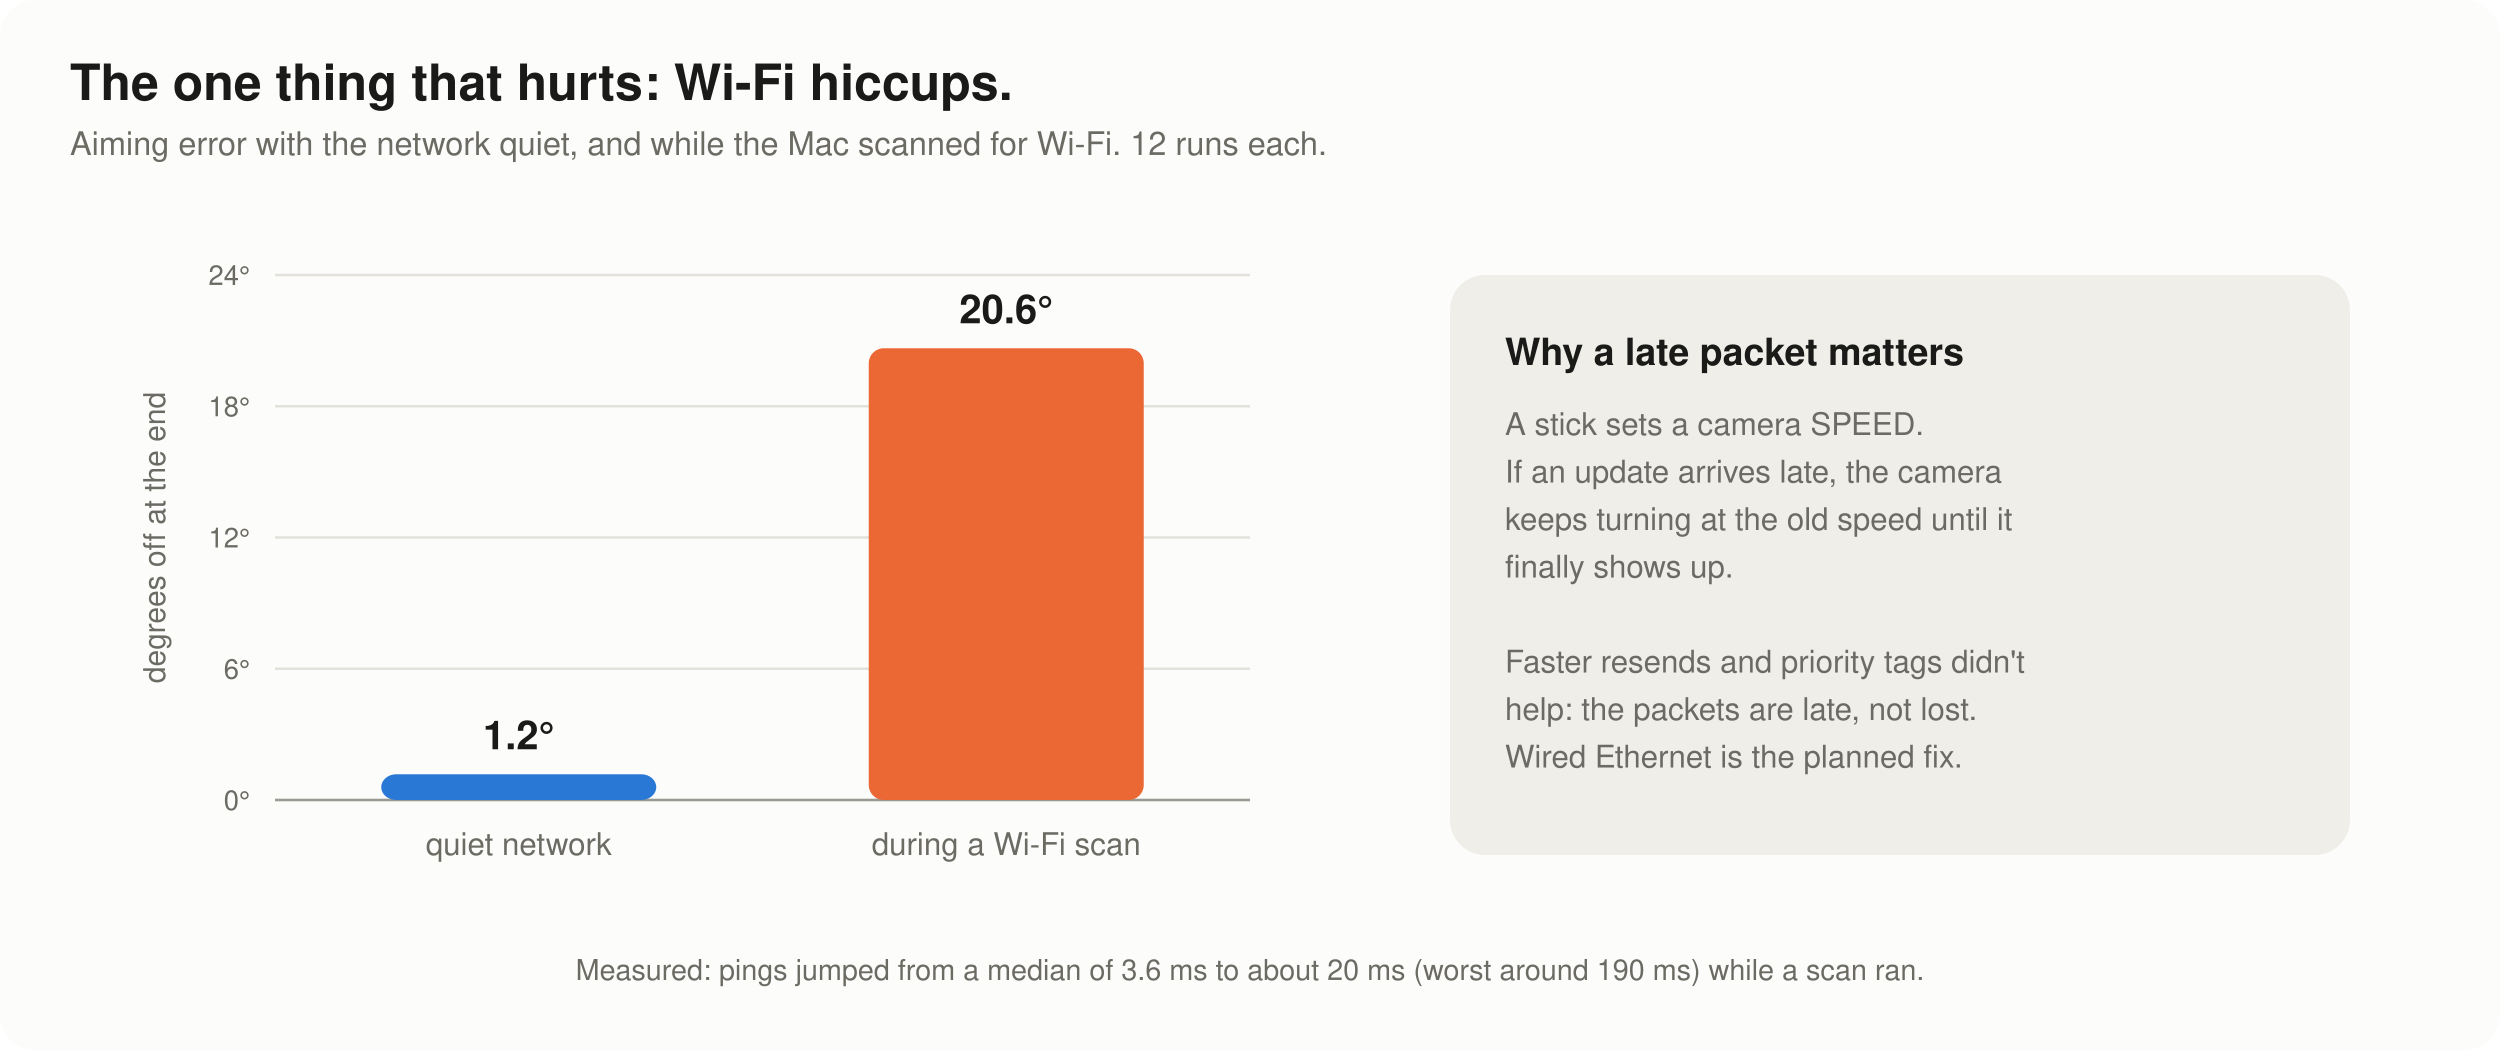
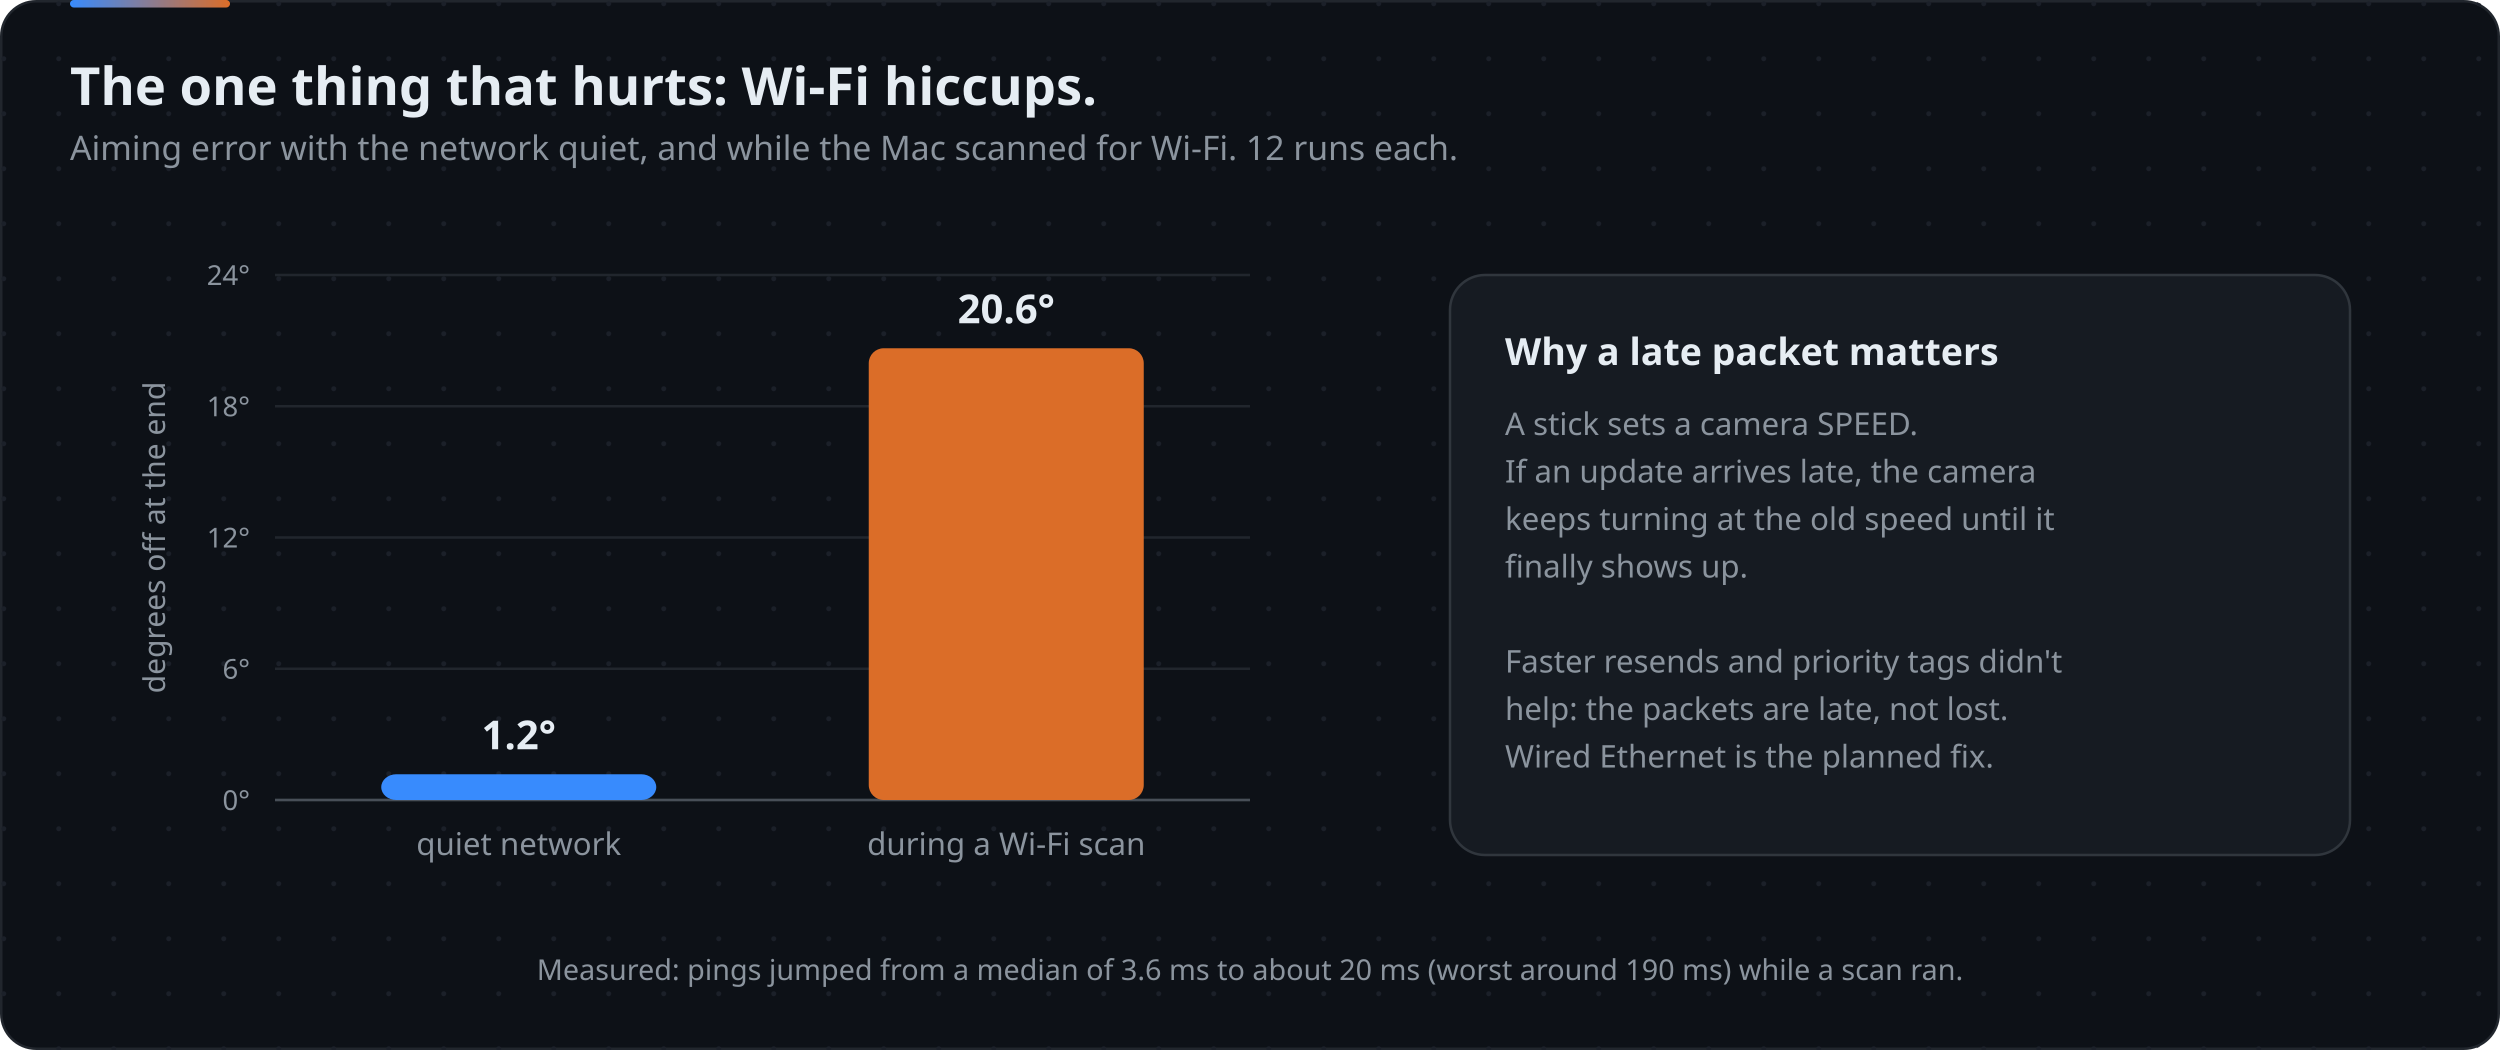
<svg xmlns="http://www.w3.org/2000/svg" viewBox="0 0 1000 420" width="1000" height="420" role="img" aria-label="A Wi-Fi scan raises aiming error from about one degree to about twenty degrees">
  <style>
-   .panel{fill:#fcfcfb}.ink{fill:#1a1a19}.mut{fill:#6b6a63}.grid{stroke:#e2e1da;stroke-width:1}.axis{stroke:#9b9a92;stroke-width:1}
-   .a{stroke:#2a78d6}.b{stroke:#eb6834}.g{stroke:#8a897f}.af{fill:#2a78d6}.bf{fill:#eb6834}.gf{fill:#8a897f}
-   .afade{fill:#2a78d6;opacity:.14}.bfade{fill:#eb6834;opacity:.14}.soft{fill:#efeee8}.line{fill:none;stroke-width:2.5;stroke-linecap:round;stroke-linejoin:round}
-   text{font-family:-apple-system,BlinkMacSystemFont,"Segoe UI",Helvetica,Arial,sans-serif}
-   @media (prefers-color-scheme: dark){
-     .panel{fill:#1a1a19}.ink{fill:#f0efec}.mut{fill:#c3c2b7}.grid{stroke:#34332f}.axis{stroke:#6b6a63}
-     .a{stroke:#3987e5}.b{stroke:#d95926}.af{fill:#3987e5}.bf{fill:#d95926}.afade{fill:#3987e5}.bfade{fill:#d95926}.soft{fill:#262522}
-   }
+   /* GitHub dark: page #0d1117, cards #161b22, borders #30363d. Data colors validated for dark surfaces. */
+   .panel{fill:#0d1117;stroke:#21262d;stroke-width:1}.ink{fill:#e6edf3}.mut{fill:#8b949e}
+   .grid{stroke:#21262d;stroke-width:1}.axis{stroke:#484f58;stroke-width:1}
+   .a{stroke:#388bfd}.b{stroke:#db6d28}.g{stroke:#6e7681}.af{fill:#388bfd}.bf{fill:#db6d28}.gf{fill:#6e7681}
+   .afade{fill:#388bfd;opacity:.16}.bfade{fill:#db6d28;opacity:.16}
+   .soft{fill:#161b22;stroke:#30363d;stroke-width:1}.line{fill:none;stroke-width:2.75;stroke-linecap:round;stroke-linejoin:round}
+   .onacc{fill:#0d1117}
+   text{font-family:-apple-system,BlinkMacSystemFont,"Segoe UI","Noto Sans",Helvetica,Arial,sans-serif}
</style>
-   <rect class="panel" width="1000" height="420" rx="14" />
-   <text x="28.0" y="40.0" class="ink" font-size="20" font-weight="700" text-anchor="start">The one thing that hurts: Wi-Fi hiccups.</text>
-   <text x="28.0" y="62.0" class="mut" font-size="13" font-weight="400" text-anchor="start">Aiming error with the network quiet, and while the Mac scanned for Wi-Fi. 12 runs each.</text>
+   <defs>
+     <pattern id="dots" width="22" height="22" patternUnits="userSpaceOnUse">
+       <circle cx="1.5" cy="1.5" r="1" fill="#1b2029" />
+     </pattern>
+     <linearGradient id="bar" x1="0" x2="1">
+       <stop offset="0" stop-color="#388bfd" />
+       <stop offset="1" stop-color="#db6d28" />
+     </linearGradient>
+   </defs>
+   <rect class="panel" x=".5" y=".5" width="999" height="419" rx="14" />
+   <rect width="1000" height="420" rx="14" fill="url(#dots)" />
+   <rect x="28" y="0" width="64" height="3" rx="1.5" fill="url(#bar)" />
+   <text x="28.0" y="42.0" class="ink" font-size="21" font-weight="800" text-anchor="start">The one thing that hurts: Wi-Fi hiccups.</text>
+   <text x="28.0" y="64.0" class="mut" font-size="13.5" font-weight="400" text-anchor="start">Aiming error with the network quiet, and while the Mac scanned for Wi-Fi. 12 runs each.</text>
  <line class="grid" x1="110" x2="500" y1="320.0" y2="320.0" />
  <text x="100.0" y="324.0" class="mut" font-size="11" font-weight="400" text-anchor="end">0°</text>
  <line class="grid" x1="110" x2="500" y1="267.5" y2="267.5" />
  <text x="100.0" y="271.5" class="mut" font-size="11" font-weight="400" text-anchor="end">6°</text>
  <line class="grid" x1="110" x2="500" y1="215.0" y2="215.0" />
  <text x="100.0" y="219.0" class="mut" font-size="11" font-weight="400" text-anchor="end">12°</text>
  <line class="grid" x1="110" x2="500" y1="162.5" y2="162.5" />
  <text x="100.0" y="166.5" class="mut" font-size="11" font-weight="400" text-anchor="end">18°</text>
  <line class="grid" x1="110" x2="500" y1="110.0" y2="110.0" />
  <text x="100.0" y="114.0" class="mut" font-size="11" font-weight="400" text-anchor="end">24°</text>
  <line class="axis" x1="110" x2="500" y1="320" y2="320" />
  <text x="305.0" y="362.0" class="mut" font-size="12" font-weight="400" text-anchor="middle" />
  <text x="66.0" y="215.0" class="mut" font-size="12" font-weight="400" text-anchor="middle" transform="rotate(-90 66 215.0)">degrees off at the end</text>
  <rect class="af" x="152.5" y="309.7" width="110" height="10.3" rx="6" />
  <text x="207.5" y="299.7" class="ink" font-size="16" font-weight="700" text-anchor="middle">1.2°</text>
  <text x="207.5" y="342.0" class="mut" font-size="12.5" font-weight="400" text-anchor="middle">quiet network</text>
  <rect class="bf" x="347.5" y="139.3" width="110" height="180.7" rx="6" />
  <text x="402.5" y="129.3" class="ink" font-size="16" font-weight="700" text-anchor="middle">20.6°</text>
  <text x="402.5" y="342.0" class="mut" font-size="12.5" font-weight="400" text-anchor="middle">during a Wi-Fi scan</text>
  <g transform="translate(580,110)">
    <rect class="soft" width="360" height="232" rx="14" />
    <text x="22.0" y="36.0" class="ink" font-size="15" font-weight="700" text-anchor="start">Why a late packet matters</text>
    <text x="22.0" y="64.0" class="mut" font-size="12.5" font-weight="400" text-anchor="start">A stick sets a camera SPEED.</text>
    <text x="22.0" y="83.0" class="mut" font-size="12.5" font-weight="400" text-anchor="start">If an update arrives late, the camera</text>
    <text x="22.0" y="102.0" class="mut" font-size="12.5" font-weight="400" text-anchor="start">keeps turning at the old speed until it</text>
    <text x="22.0" y="121.0" class="mut" font-size="12.5" font-weight="400" text-anchor="start">finally shows up.</text>
    <text x="22.0" y="140.0" class="mut" font-size="12.5" font-weight="400" text-anchor="start" />
    <text x="22.0" y="159.0" class="mut" font-size="12.5" font-weight="400" text-anchor="start">Faster resends and priority tags didn't</text>
    <text x="22.0" y="178.0" class="mut" font-size="12.5" font-weight="400" text-anchor="start">help: the packets are late, not lost.</text>
    <text x="22.0" y="197.0" class="mut" font-size="12.5" font-weight="400" text-anchor="start">Wired Ethernet is the planned fix.</text>
  </g>
  <text x="500.0" y="392.0" class="mut" font-size="11.5" font-weight="400" text-anchor="middle">Measured: pings jumped from a median of 3.6 ms to about 20 ms (worst around 190 ms) while a scan ran.</text>
</svg>
